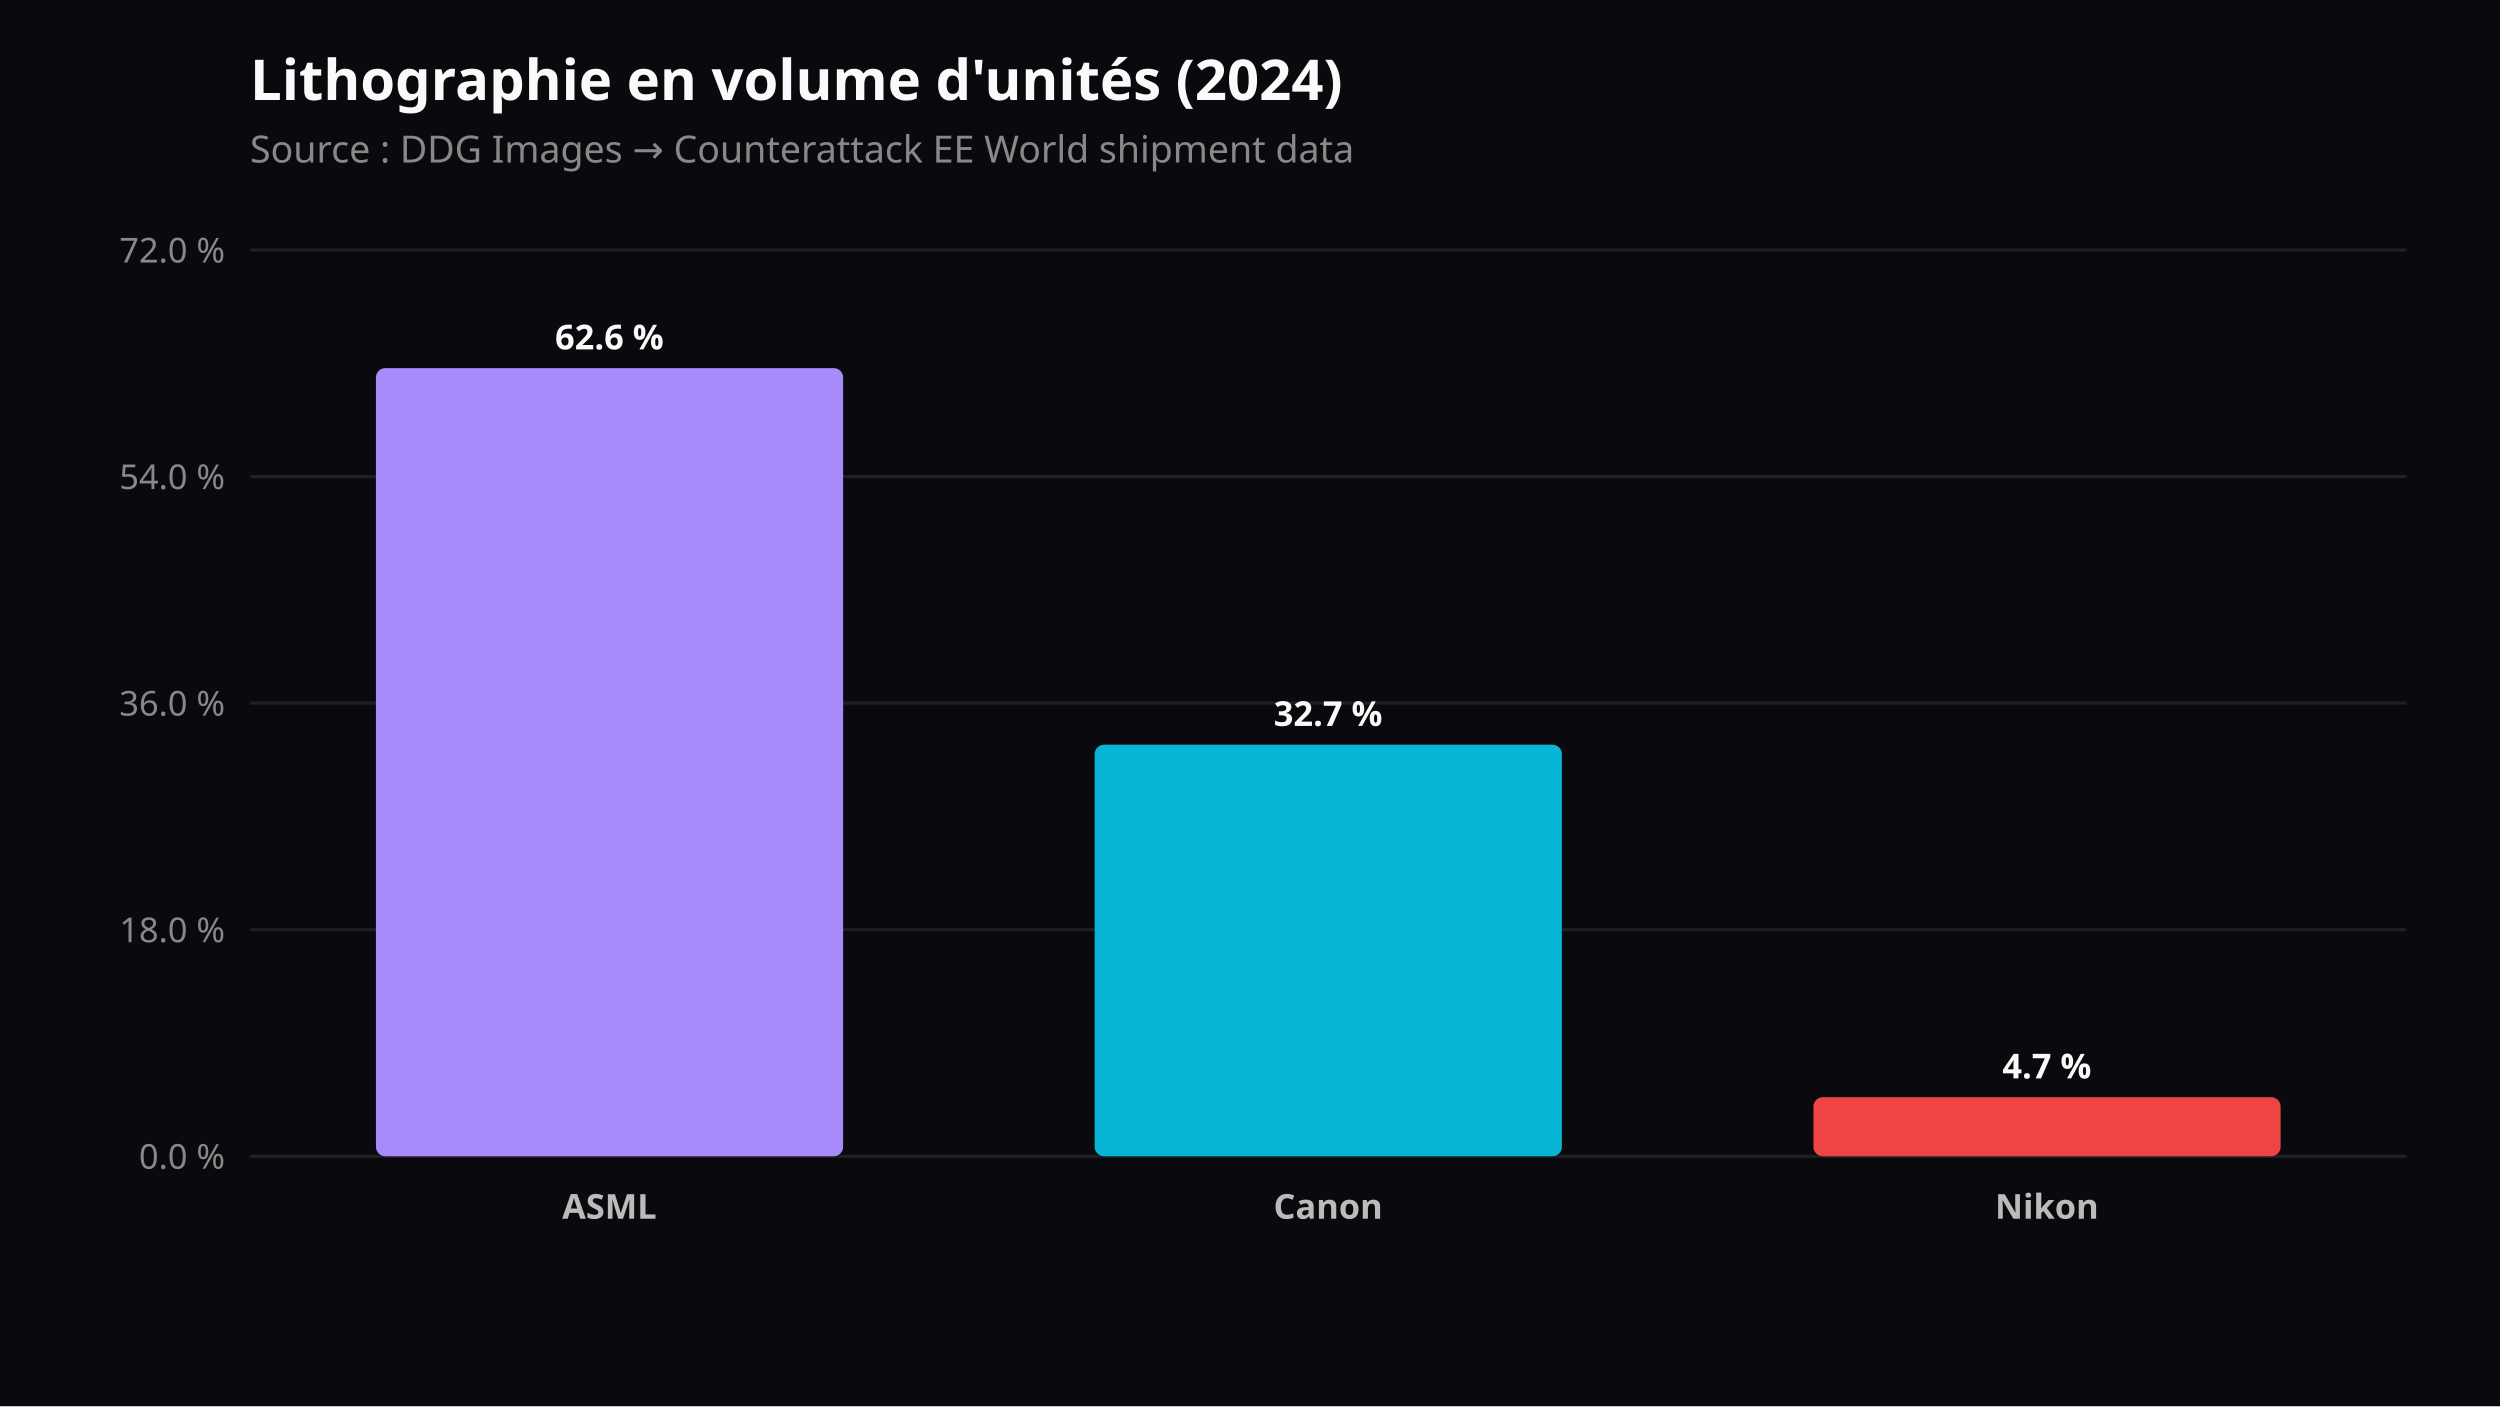
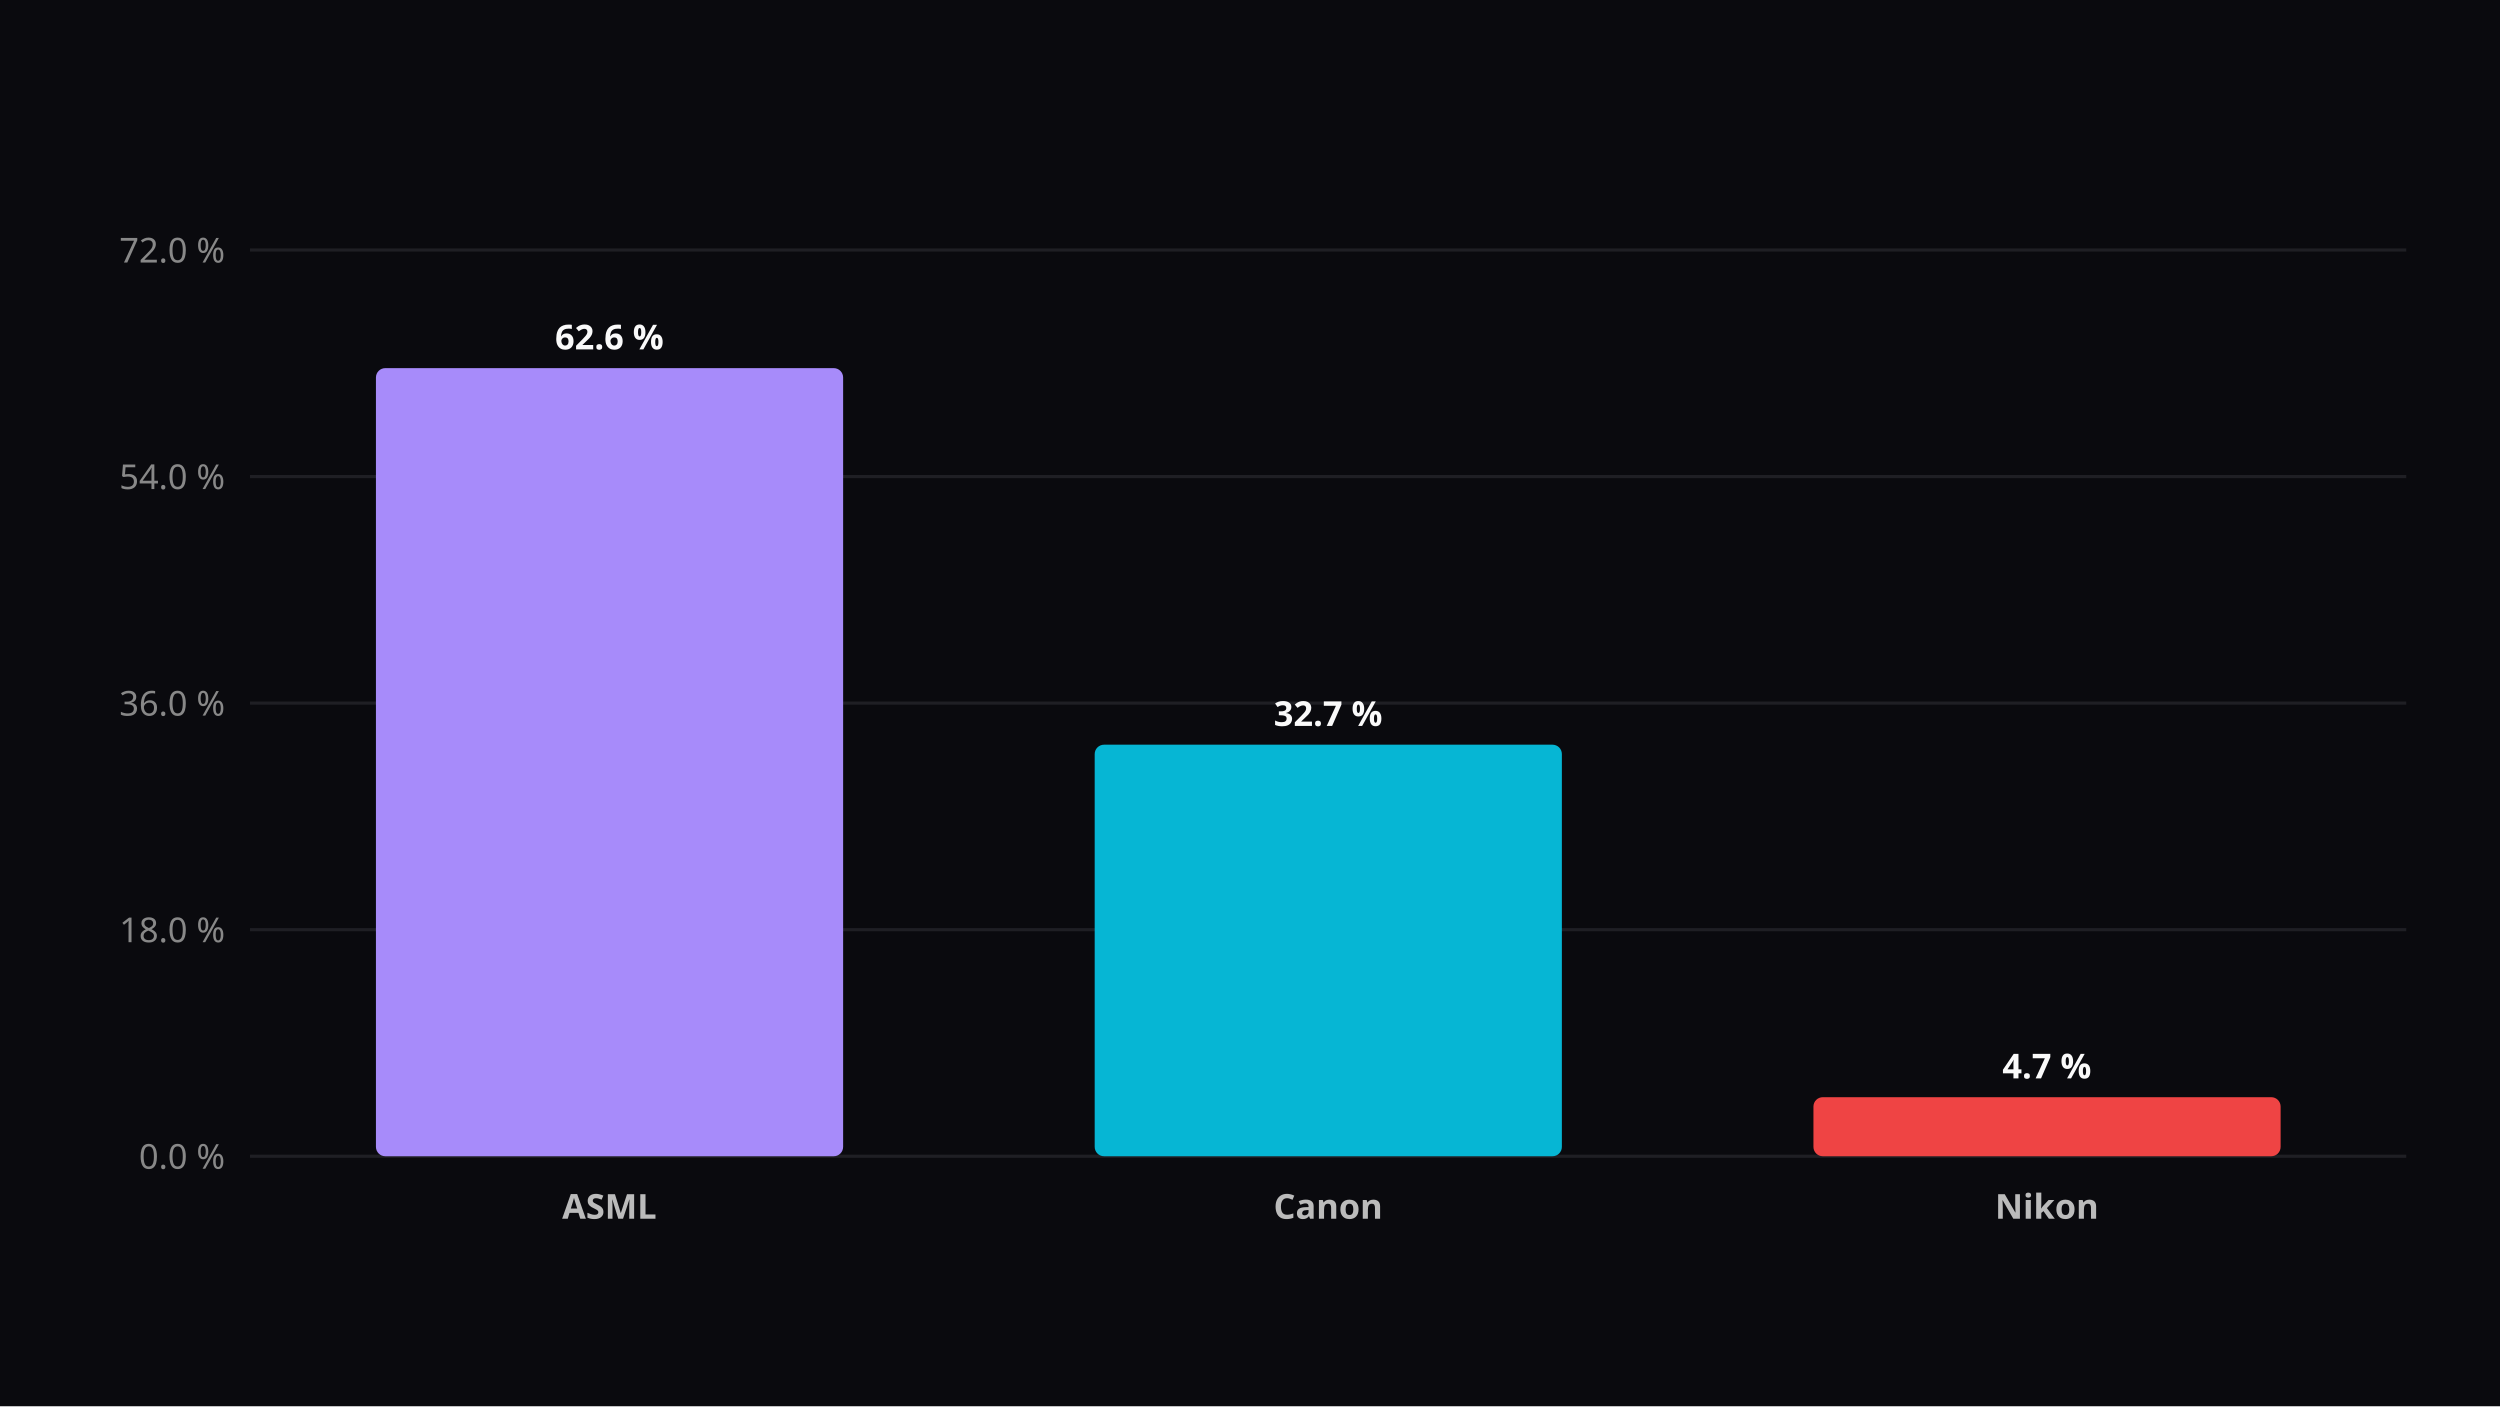
<svg xmlns="http://www.w3.org/2000/svg" viewBox="0 0 800 450" font-family="ui-sans-serif, system-ui">
  <rect width="800" height="450" fill="#0a0a0e" />
-   <text x="80" y="32" fill="#fafafa" font-size="18" font-weight="700">Lithographie en volume d'unités (2024)</text>
-   <text x="80" y="52" fill="#888" font-size="12">Source : DDG Images → Counterattack EE World shipment data</text>
  <line x1="80" y1="80" x2="770" y2="80" stroke="#1f1f24" stroke-width="1" />
  <text x="72" y="84" text-anchor="end" fill="#888" font-size="11" font-family="ui-monospace">72.0 %</text>
  <line x1="80" y1="152.5" x2="770" y2="152.5" stroke="#1f1f24" stroke-width="1" />
  <text x="72" y="156.5" text-anchor="end" fill="#888" font-size="11" font-family="ui-monospace">54.0 %</text>
  <line x1="80" y1="225" x2="770" y2="225" stroke="#1f1f24" stroke-width="1" />
  <text x="72" y="229" text-anchor="end" fill="#888" font-size="11" font-family="ui-monospace">36.0 %</text>
  <line x1="80" y1="297.5" x2="770" y2="297.5" stroke="#1f1f24" stroke-width="1" />
  <text x="72" y="301.5" text-anchor="end" fill="#888" font-size="11" font-family="ui-monospace">18.0 %</text>
  <line x1="80" y1="370" x2="770" y2="370" stroke="#1f1f24" stroke-width="1" />
  <text x="72" y="374" text-anchor="end" fill="#888" font-size="11" font-family="ui-monospace">0.0 %</text>
  <rect x="120.3" y="117.8" width="149.5" height="252.2" fill="#a78bfa" rx="3" />
  <text x="195.0" y="111.8" text-anchor="middle" fill="#fafafa" font-size="11" font-family="ui-monospace" font-weight="600">62.6 %</text>
  <text x="195.0" y="390" text-anchor="middle" fill="#bbb" font-size="11" font-weight="600">ASML</text>
  <rect x="350.3" y="238.3" width="149.5" height="131.7" fill="#06b6d4" rx="3" />
  <text x="425.0" y="232.3" text-anchor="middle" fill="#fafafa" font-size="11" font-family="ui-monospace" font-weight="600">32.7 %</text>
  <text x="425.0" y="390" text-anchor="middle" fill="#bbb" font-size="11" font-weight="600">Canon</text>
  <rect x="580.3" y="351.1" width="149.5" height="18.9" fill="#ef4444" rx="3" />
  <text x="655.0" y="345.1" text-anchor="middle" fill="#fafafa" font-size="11" font-family="ui-monospace" font-weight="600">4.7 %</text>
  <text x="655.0" y="390" text-anchor="middle" fill="#bbb" font-size="11" font-weight="600">Nikon</text>
</svg>
